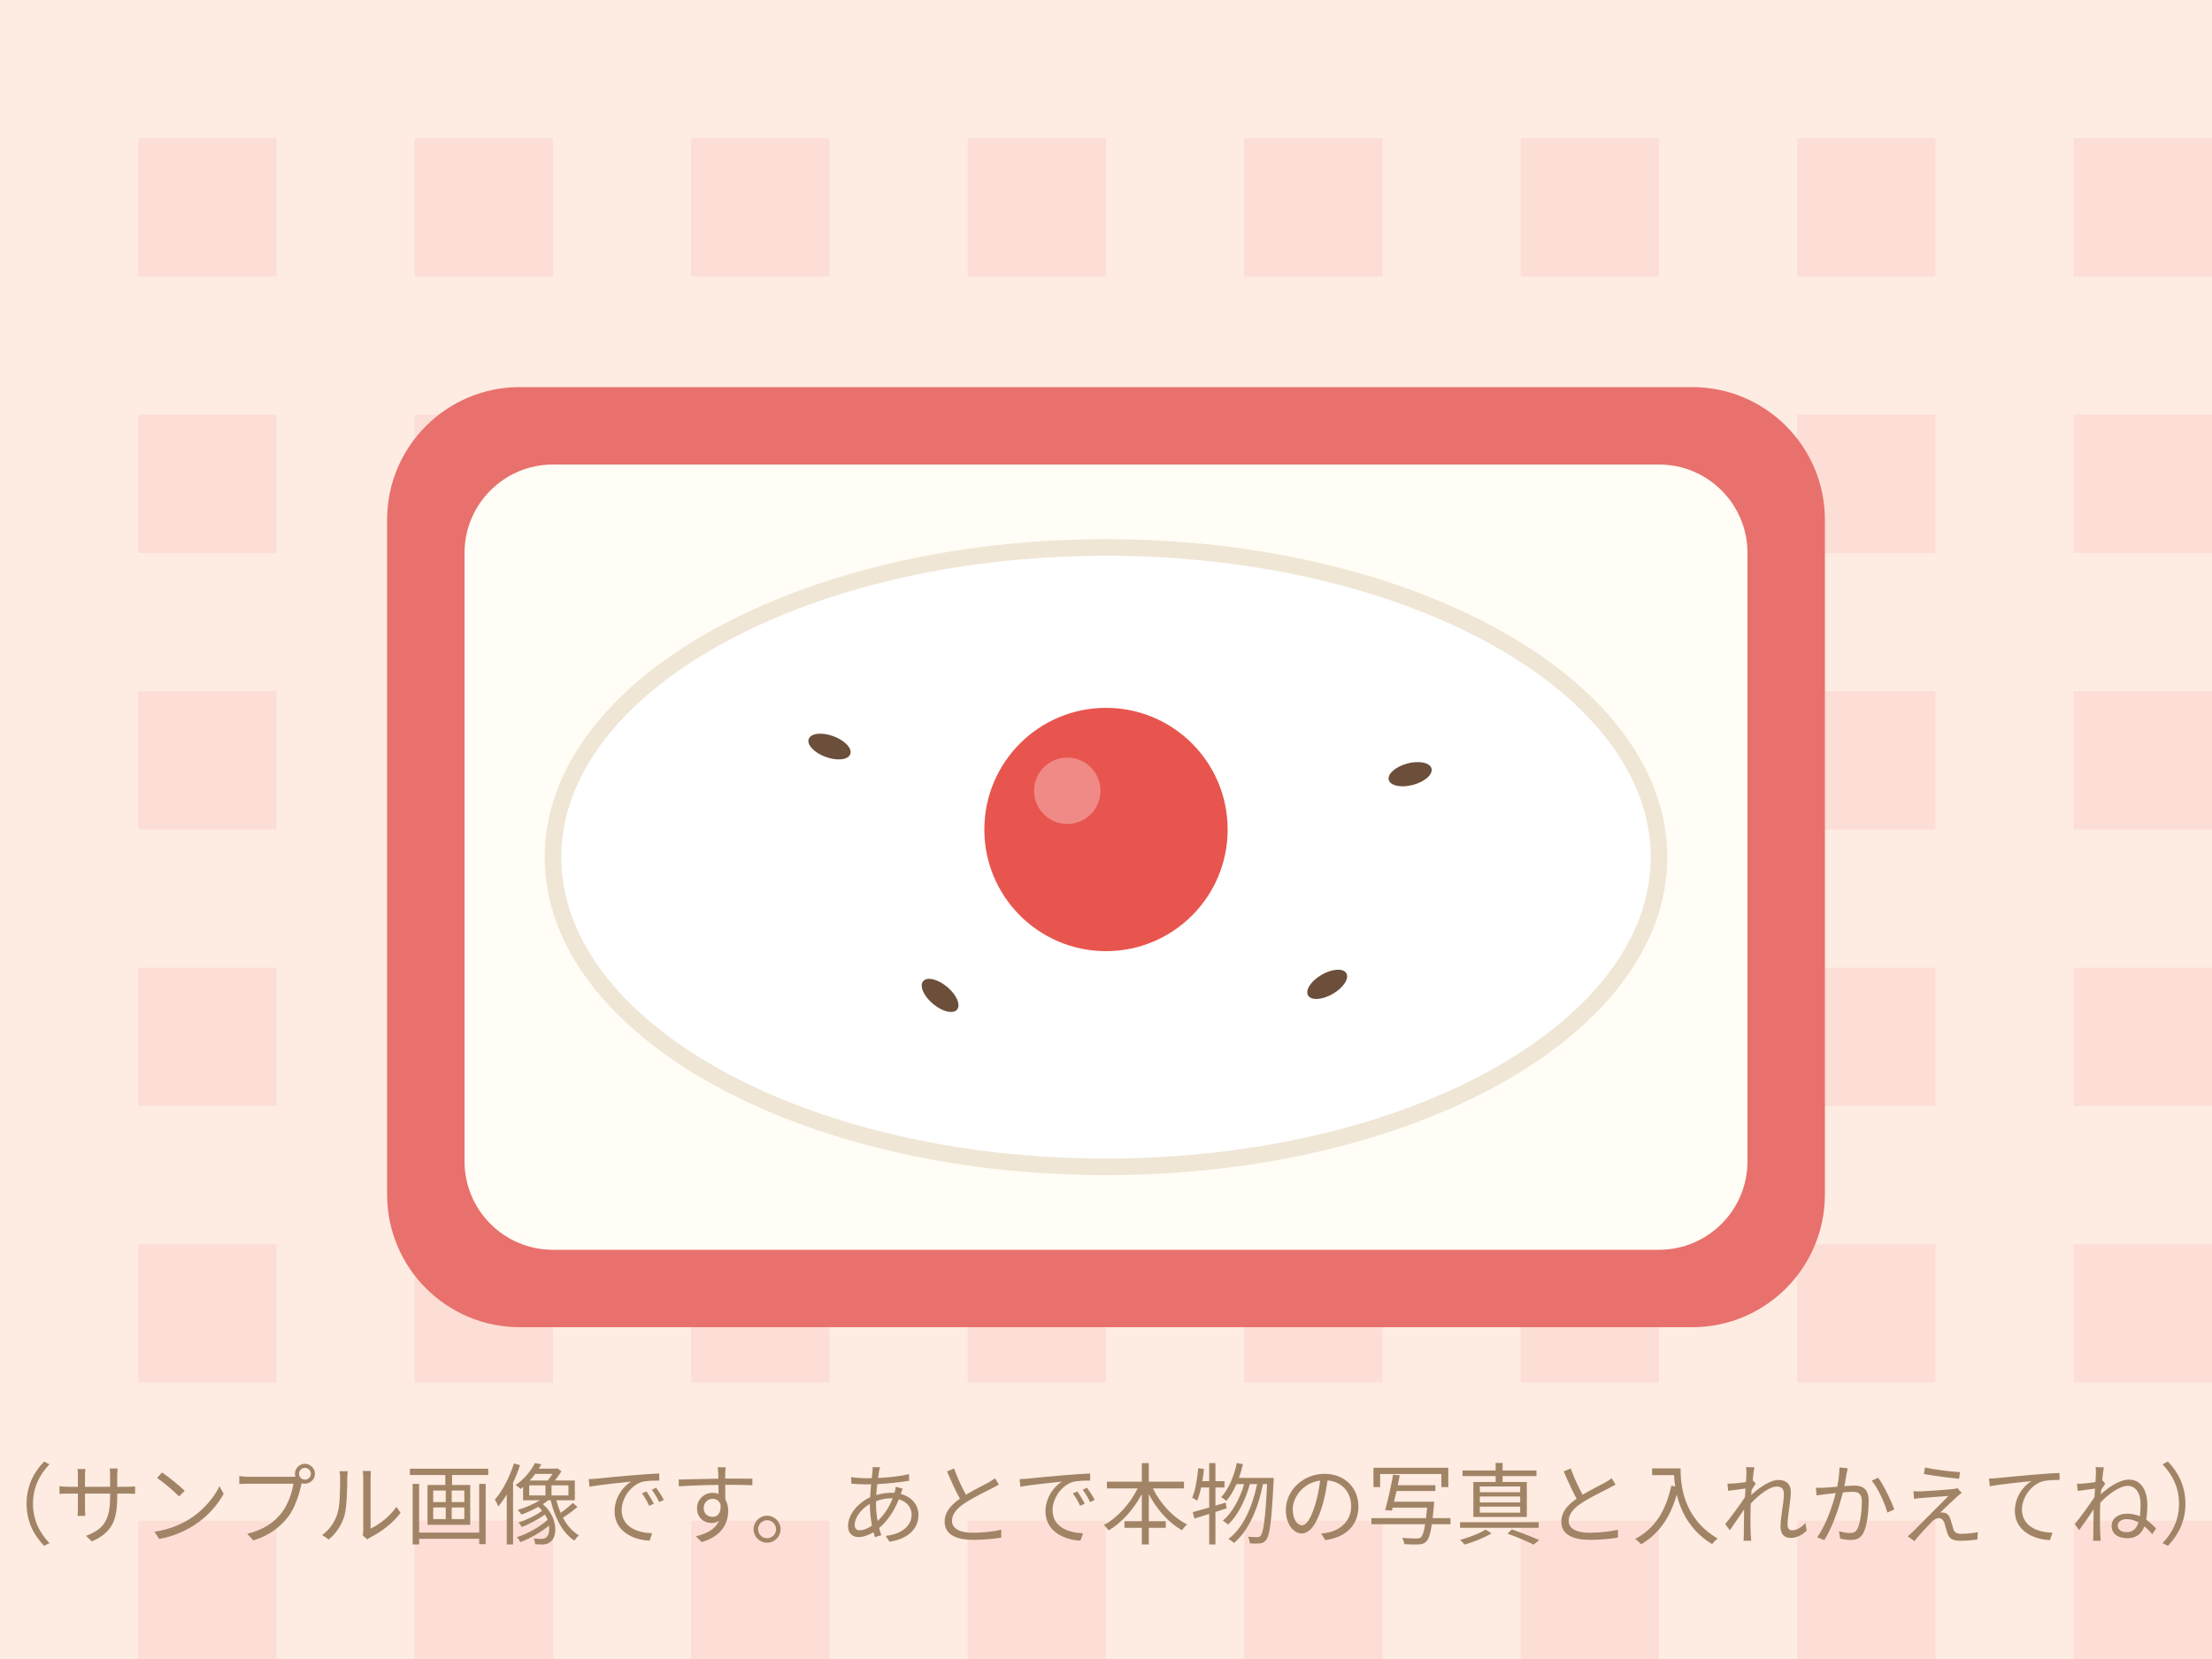
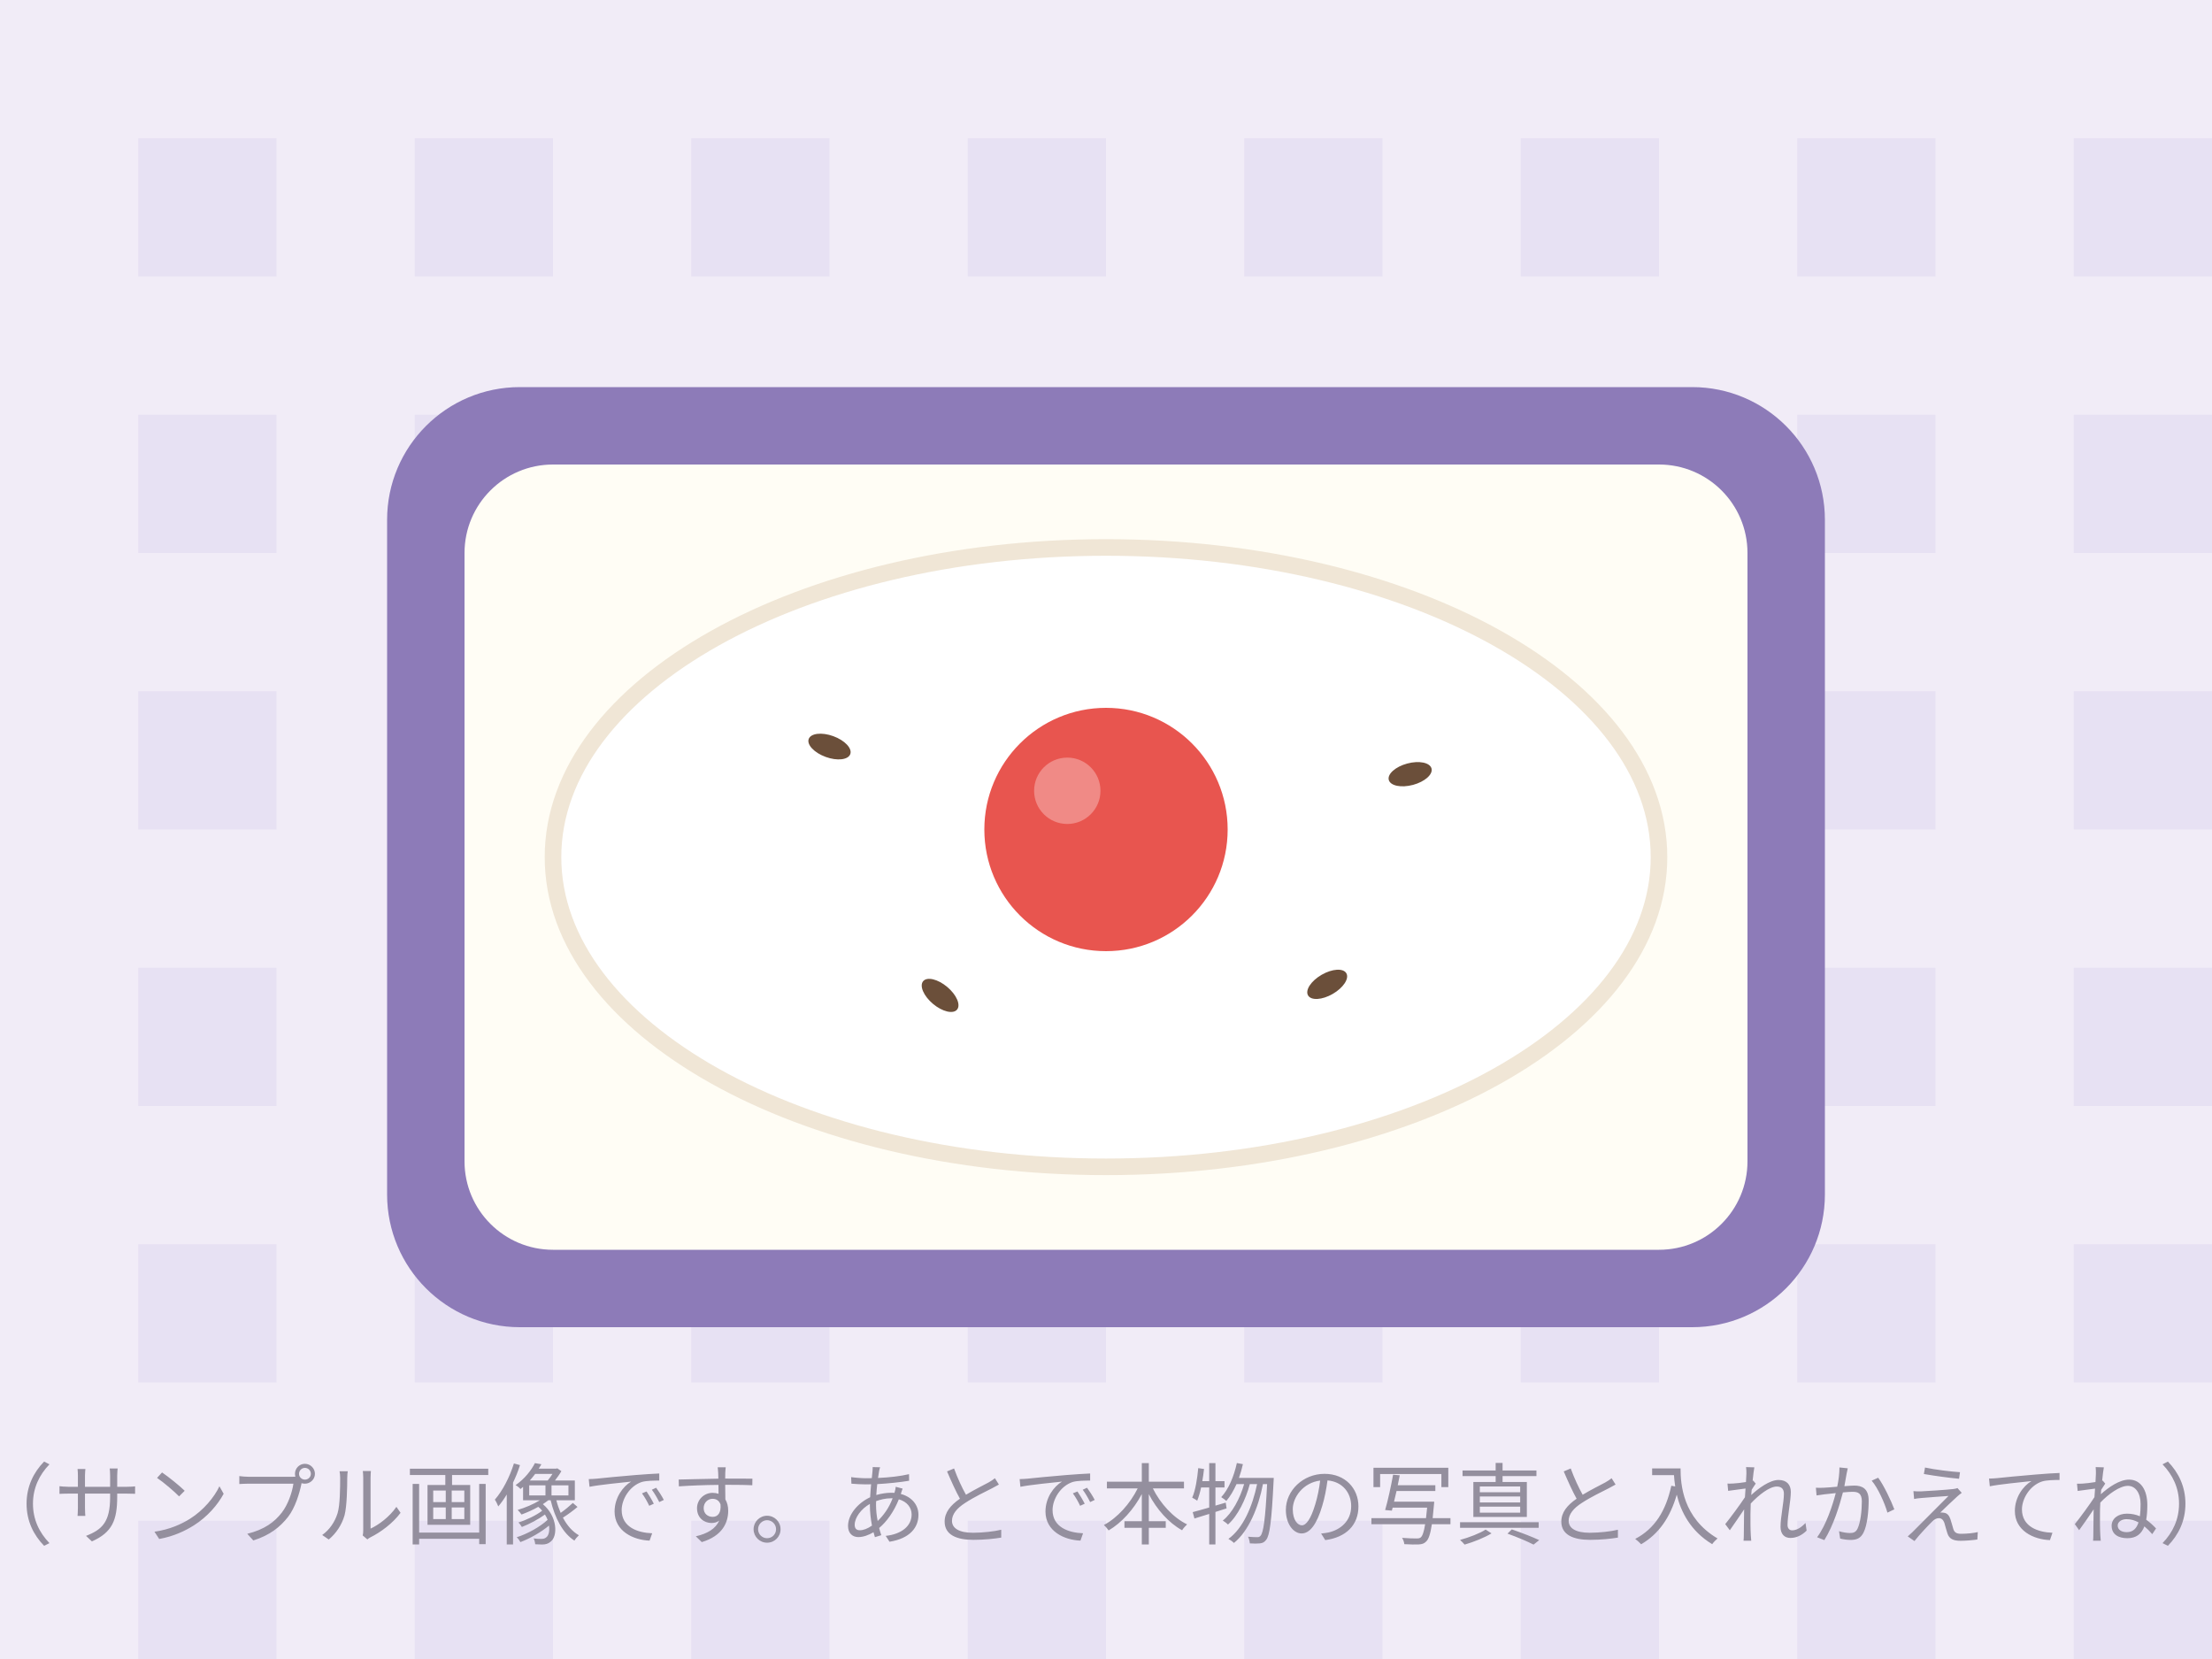
<svg xmlns="http://www.w3.org/2000/svg" viewBox="0 0 400 300">
-   <rect width="400" height="300" fill="#fff3e0" />
+   <rect width="400" height="300" fill="#f7f5fb" />
  <g opacity="0.35">
-     <rect x="0" y="0" width="400" height="300" fill="#f7b8c2" />
+     <rect x="0" y="0" width="400" height="300" fill="#c9bce4" />
    <g fill="#ffffff" opacity="0.5">
      <rect x="0" y="0" width="400" height="25" />
      <rect x="0" y="50" width="400" height="25" />
      <rect x="0" y="100" width="400" height="25" />
      <rect x="0" y="150" width="400" height="25" />
      <rect x="0" y="200" width="400" height="25" />
      <rect x="0" y="250" width="400" height="25" />
      <rect x="0" y="0" width="25" height="300" />
      <rect x="50" y="0" width="25" height="300" />
      <rect x="100" y="0" width="25" height="300" />
      <rect x="150" y="0" width="25" height="300" />
      <rect x="200" y="0" width="25" height="300" />
      <rect x="250" y="0" width="25" height="300" />
      <rect x="300" y="0" width="25" height="300" />
      <rect x="350" y="0" width="25" height="300" />
    </g>
  </g>
-   <rect x="70" y="70" width="260" height="170" rx="24" fill="#e8716d" />
+   <rect x="70" y="70" width="260" height="170" rx="24" fill="#8d7bb8" />
  <rect x="84" y="84" width="232" height="142" rx="16" fill="#fffdf5" />
  <ellipse cx="200" cy="155" rx="100" ry="56" fill="#ffffff" stroke="#f0e6d6" stroke-width="3" />
  <circle cx="200" cy="150" r="22" fill="#e8554f" />
  <circle cx="193" cy="143" r="6" fill="#f08a86" />
  <g fill="#6b4f3a">
    <ellipse cx="150" cy="135" rx="4" ry="2" transform="rotate(20 150 135)" />
    <ellipse cx="255" cy="140" rx="4" ry="2" transform="rotate(-15 255 140)" />
    <ellipse cx="170" cy="180" rx="4" ry="2" transform="rotate(40 170 180)" />
    <ellipse cx="240" cy="178" rx="4" ry="2" transform="rotate(-30 240 178)" />
  </g>
-   <text x="200" y="278" text-anchor="middle" font-family="sans-serif" font-size="16" fill="#a08465">（サンプル画像です。あとで本物の写真と入れかえてね）</text>
+   <text x="200" y="278" text-anchor="middle" font-family="sans-serif" font-size="16" fill="#948f9e">（サンプル画像です。あとで本物の写真と入れかえてね）</text>
</svg>
